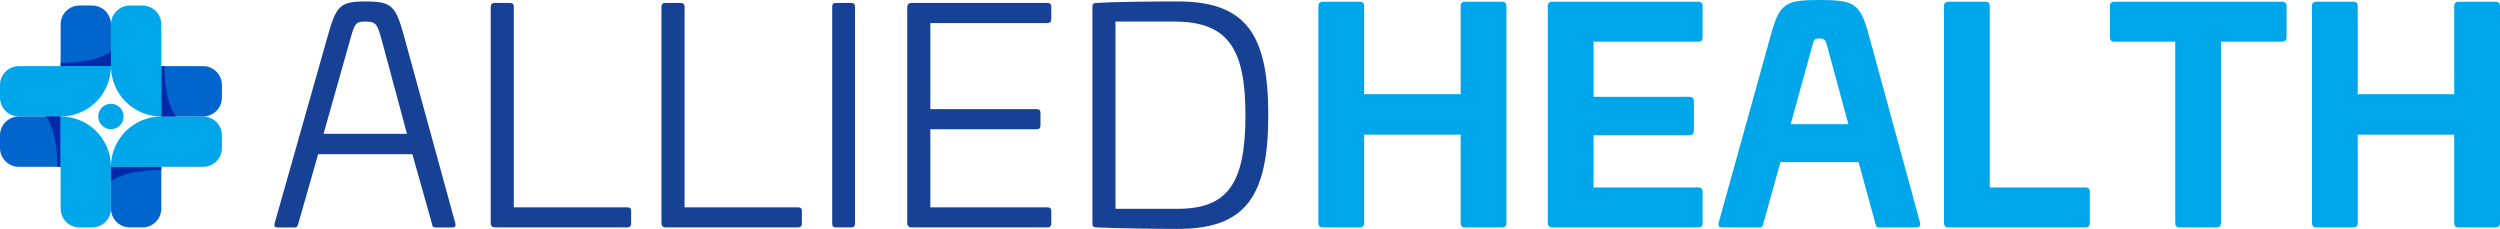
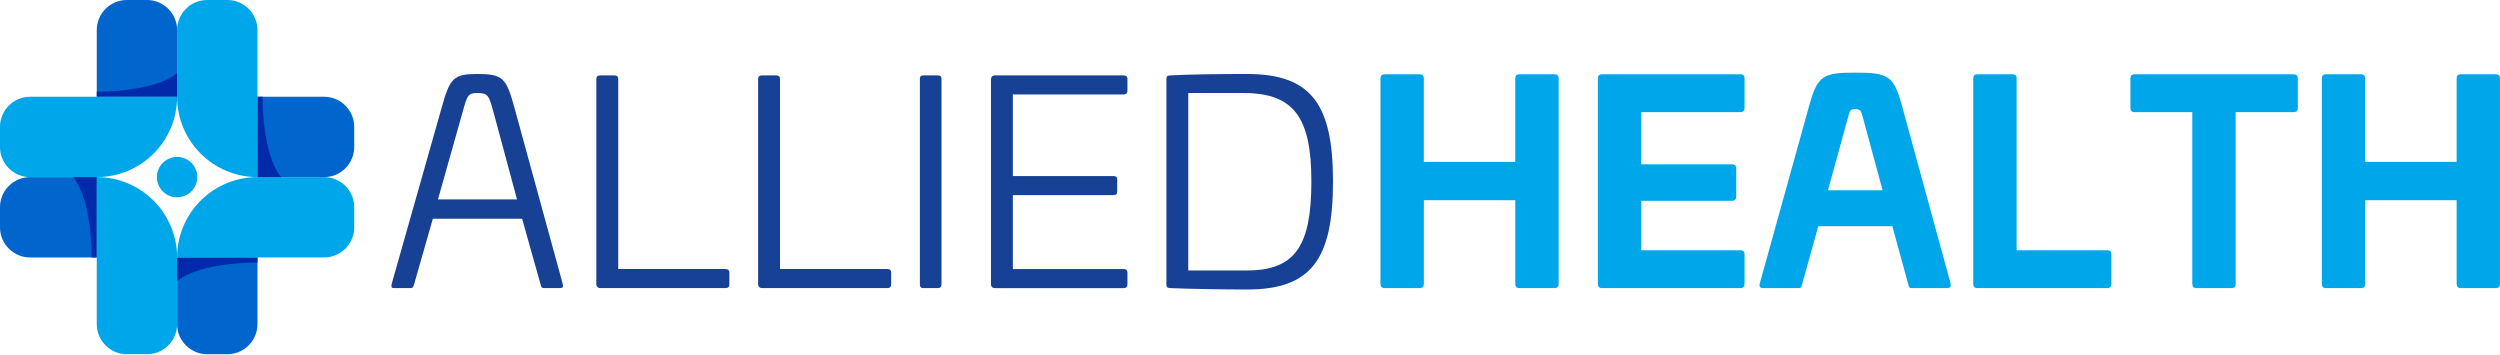
- <svg xmlns="http://www.w3.org/2000/svg" viewBox="0 0 3747.22 343.11">
+ <svg xmlns="http://www.w3.org/2000/svg" viewBox="0 0 3955.13 560.4">
  <defs>
    <style>.cls-1{fill:#0065cc;}.cls-2{fill:#00a6ea;}.cls-3{fill:#002aa9;}.cls-4{fill:#164194;}</style>
  </defs>
  <g id="Layer_2" data-name="Layer 2">
    <g id="Layer_4" data-name="Layer 4">
-       <path class="cls-1" d="M194.61,394.26a28.3,28.3,0,0,1-28.3-28.3V303.39h75.45V366a28.3,28.3,0,0,1-28.29,28.3Z" transform="translate(0 -53.4)" />
-       <path class="cls-2" d="M304.33,228H241.76l-75.45,75.44h138a28.29,28.29,0,0,0,28.29-28.29V256.24A28.29,28.29,0,0,0,304.33,228Z" transform="translate(0 -53.4)" />
-       <path class="cls-1" d="M332.62,199.65A28.29,28.29,0,0,1,304.33,228H241.76V152.5h62.57a28.29,28.29,0,0,1,28.29,28.29Z" transform="translate(0 -53.4)" />
-       <path class="cls-2" d="M166.31,89.93V152.5L241.76,228v-138a28.29,28.29,0,0,0-28.29-28.29H194.61A28.29,28.29,0,0,0,166.31,89.93Z" transform="translate(0 -53.4)" />
-       <path class="cls-1" d="M138,61.63a28.29,28.29,0,0,1,28.29,28.3V152.5H90.87V89.93a28.29,28.29,0,0,1,28.29-28.3Z" transform="translate(0 -53.4)" />
-       <path class="cls-2" d="M28.3,228H90.87l75.44-75.45H28.3A28.3,28.3,0,0,0,0,180.79v18.86A28.3,28.3,0,0,0,28.3,228Z" transform="translate(0 -53.4)" />
-       <path class="cls-1" d="M0,256.24A28.29,28.29,0,0,1,28.29,228H90.86v75.44H28.29A28.3,28.3,0,0,1,0,275.1Z" transform="translate(0 -53.4)" />
-       <path class="cls-2" d="M166.31,366V303.39L90.86,228V366a28.3,28.3,0,0,0,28.3,28.3H138A28.29,28.29,0,0,0,166.31,366Z" transform="translate(0 -53.4)" />
-       <path class="cls-3" d="M246.56,152.5S245.67,205.44,264,228H241.76V152.5Z" transform="translate(0 -53.4)" />
-       <path class="cls-3" d="M241.76,308.19s-52.94-.89-75.45,17.39V303.39h75.45Z" transform="translate(0 -53.4)" />
-       <path class="cls-3" d="M86.06,303.39S87,250.46,68.67,228H90.86v75.44Z" transform="translate(0 -53.4)" />
-       <path class="cls-3" d="M90.86,147.7s52.94.9,75.45-17.39V152.5H90.86Z" transform="translate(0 -53.4)" />
-       <path class="cls-2" d="M166.31,152.5A75.44,75.44,0,0,1,90.87,228V152.5Z" transform="translate(0 -53.4)" />
-       <path class="cls-2" d="M241.76,228a75.45,75.45,0,0,1-75.45-75.45h75.45Z" transform="translate(0 -53.4)" />
-       <path class="cls-2" d="M166.31,303.39A75.45,75.45,0,0,1,241.76,228v75.44Z" transform="translate(0 -53.4)" />
-       <path class="cls-2" d="M90.86,227.94a75.45,75.45,0,0,1,75.45,75.45H90.86Z" transform="translate(0 -53.4)" />
-       <path class="cls-2" d="M185.27,228a19,19,0,1,1-19-19A19,19,0,0,1,185.27,228Z" transform="translate(0 -53.4)" />
-       <path class="cls-4" d="M605.52,107.28,682.44,388c.9,5,0,6.3-4.5,6.3H652.3c-3.14,0-4-1.35-4.94-5.85l-29.24-103.9H476.88l-29.69,103.9c-1.35,4.5-2.25,5.85-5.4,5.85H416.15c-4.5,0-5.39-1.35-4.5-6.3l79.62-280.68c12.6-45.43,18.89-51.73,55.78-51.73C587.53,55.55,592.93,61.85,605.52,107.28Zm-81.41,8.1L485,253.92H610L572.69,115.38c-7.2-26.09-8.55-29.69-25.64-29.69C532.65,85.69,531.3,89.29,524.11,115.38Z" transform="translate(0 -53.4)" />
-       <path class="cls-4" d="M764.3,57.8c3.6,0,5.85,1.8,5.85,5.4V364.12h170c3.6,0,5.85,1.8,5.85,5.4v18.89c0,4-2.25,5.85-5.85,5.85H742.26q-6.75,0-6.74-6.75V63.2c0-3.6,2.24-5.4,5.84-5.4Z" transform="translate(0 -53.4)" />
-       <path class="cls-4" d="M1020.24,57.8c3.6,0,5.85,1.8,5.85,5.4V364.12h170c3.6,0,5.85,1.8,5.85,5.4v18.89c0,4-2.25,5.85-5.85,5.85H998.2q-6.75,0-6.75-6.75V63.2c0-3.6,2.25-5.4,5.85-5.4Z" transform="translate(0 -53.4)" />
-       <path class="cls-4" d="M1275.73,57.8c4,0,5.85,1.8,5.85,5.4V388.41c0,4-1.8,5.85-5.85,5.85h-22.94c-3.6,0-5.4-1.8-5.4-5.85V63.2q0-5.4,5.4-5.4Z" transform="translate(0 -53.4)" />
-       <path class="cls-4" d="M1569.91,57.8c3.6,0,5.85,1.8,5.85,5.4V82.09c0,4-2.25,5.85-5.85,5.85H1394.48V217h159.24c4,0,5.84,1.8,5.84,5.4v18.89c0,4.05-1.8,5.85-5.84,5.85H1394.48v117h175.43c3.6,0,5.85,1.8,5.85,5.4v18.89c0,4-2.25,5.85-5.85,5.85H1366.59q-6.75,0-6.75-6.75v-323q0-6.75,6.75-6.75Z" transform="translate(0 -53.4)" />
-       <path class="cls-4" d="M1901,225.58c0,122.8-34.19,170.93-135.85,170.93-33.28,0-93.56-.9-121.9-2.25-4.5-.45-5.84-1.35-5.84-5.85V63.65c0-4.5,1.34-5.4,5.84-5.85,28.34-1.8,88.62-2.25,121.9-2.25C1866.78,55.55,1901,103.68,1901,225.58ZM1672,85.69V366.37h93.11c76.47,0,101.66-39.58,101.66-140.79,0-99.86-26.54-139.89-107.06-139.89Z" transform="translate(0 -53.4)" />
-       <path class="cls-2" d="M2251.39,56c4.36,0,6.55,2.18,6.55,7V387.27c0,4.81-2.19,7-6.55,7h-55.5c-4.37,0-6.56-2.18-6.56-7v-132H2044.69v132c0,4.81-2.19,7-6.56,7h-55.5c-4.37,0-6.55-2.18-6.55-7V63c0-4.81,2.18-7,6.55-7h55.5c4.37,0,6.56,2.18,6.56,7V194.55h144.64V63c0-4.81,2.19-7,6.56-7Z" transform="translate(0 -53.4)" />
-       <path class="cls-2" d="M2545.48,56q6.55,0,6.56,6.55v46.76q0,6.55-6.56,6.55H2388.6v82.6h143.33c4.37,0,7,2.18,7,6.55v44.58c0,4.37-2.63,6.55-7,6.55H2388.6v78.22h156.88q6.55,0,6.56,6.56v46.76q0,6.56-6.56,6.55H2326.55c-4.37,0-6.56-2.18-6.56-7V62.58q0-6.55,6.56-6.55Z" transform="translate(0 -53.4)" />
-       <path class="cls-2" d="M2801.12,105.84,2878,387.27c.88,5.24-1.31,7-5.68,7h-55.93c-3.94,0-4.37-1.75-5.68-7l-24.91-90.9H2668.71l-25.34,90.9c-1.31,5.24-1.75,7-6.12,7h-55.5c-4.81,0-6.55-1.75-5.68-7l78.22-281.43c13.11-47.63,21.85-52.44,72.54-52.44C2779.71,53.4,2788,58.21,2801.12,105.84Zm-85.21,17.92L2684,239.56h86.52l-31.46-115.8c-3.06-10.49-3.5-12.67-12.24-12.67C2719.4,111.09,2718.53,113.27,2715.91,123.76Z" transform="translate(0 -53.4)" />
-       <path class="cls-2" d="M2975.92,56q6.55,0,6.56,6.55V334.39h143.33q6.55,0,6.56,6.56v46.76q0,6.56-6.56,6.55H2920.43c-4.37,0-6.56-2.18-6.56-7V62.58q0-6.55,6.56-6.55Z" transform="translate(0 -53.4)" />
-       <path class="cls-2" d="M3420.35,56c4.37,0,7,2.18,7,6.55v46.76c0,4.37-2.62,6.55-7,6.55H3329V387.27c0,4.81-2.19,7-6.56,7H3267c-4.37,0-6.56-2.18-6.56-7V115.89h-91.33q-6.55,0-6.56-6.55V62.58q0-6.55,6.56-6.55Z" transform="translate(0 -53.4)" />
-       <path class="cls-2" d="M3740.67,56c4.37,0,6.55,2.18,6.55,7V387.27c0,4.81-2.18,7-6.55,7h-55.5c-4.37,0-6.56-2.18-6.56-7v-132H3534v132c0,4.81-2.19,7-6.56,7h-55.5c-4.37,0-6.55-2.18-6.55-7V63c0-4.81,2.18-7,6.55-7h55.5c4.37,0,6.56,2.18,6.56,7V194.55h144.64V63c0-4.81,2.19-7,6.56-7Z" transform="translate(0 -53.4)" />
+       <path class="cls-1" d="M327.87,560.4a47.67,47.67,0,0,1-47.67-47.67V407.31H407.31V512.73a47.66,47.66,0,0,1-47.66,47.67Z" />
+       <path class="cls-2" d="M512.73,280.2H407.31L280.2,407.31H512.73a47.66,47.66,0,0,0,47.66-47.66V327.87A47.66,47.66,0,0,0,512.73,280.2Z" />
+       <path class="cls-1" d="M560.4,232.53a47.67,47.67,0,0,1-47.67,47.67H407.31V153.09H512.73a47.67,47.67,0,0,1,47.67,47.67Z" />
+       <path class="cls-2" d="M280.2,47.67V153.09L407.31,280.2V47.67A47.66,47.66,0,0,0,359.64,0H327.87A47.66,47.66,0,0,0,280.2,47.67Z" />
+       <path class="cls-1" d="M232.53,0A47.67,47.67,0,0,1,280.2,47.67V153.09H153.09V47.67A47.66,47.66,0,0,1,200.75,0Z" />
+       <path class="cls-2" d="M47.67,280.2H153.09L280.2,153.09H47.67A47.67,47.67,0,0,0,0,200.76v31.77A47.67,47.67,0,0,0,47.67,280.2Z" />
+       <path class="cls-1" d="M0,327.87A47.67,47.67,0,0,1,47.67,280.2H153.09V407.31H47.67A47.66,47.66,0,0,1,0,359.65Z" />
+       <path class="cls-2" d="M280.2,512.73V407.31L153.09,280.2V512.73a47.66,47.66,0,0,0,47.66,47.67h31.78A47.67,47.67,0,0,0,280.2,512.73Z" />
+       <path class="cls-3" d="M415.4,153.09s-1.51,89.19,29.3,127.12H407.31V153.09Z" />
+       <path class="cls-3" d="M407.31,415.4s-89.19-1.51-127.11,29.3V407.31H407.31Z" />
+       <path class="cls-3" d="M145,407.31s1.51-89.19-29.29-127.11h37.38V407.31Z" />
+       <path class="cls-3" d="M153.08,145s89.19,1.51,127.11-29.3v37.38H153.08Z" />
+       <path class="cls-2" d="M280.2,153.09A127.1,127.1,0,0,1,153.09,280.2V153.09Z" />
+       <path class="cls-2" d="M407.31,280.2A127.11,127.11,0,0,1,280.2,153.09H407.31Z" />
+       <path class="cls-2" d="M280.19,407.31A127.11,127.11,0,0,1,407.31,280.2V407.31Z" />
+       <path class="cls-2" d="M153.08,280.19A127.11,127.11,0,0,1,280.19,407.3H153.08Z" />
+       <path class="cls-2" d="M312.14,280.21a31.95,31.95,0,1,1-31.95-31.95A31.95,31.95,0,0,1,312.14,280.21Z" />
+       <path class="cls-4" d="M813.44,168.78l76.92,280.68c.9,5,0,6.3-4.5,6.3H860.22c-3.15,0-4.05-1.35-5-5.85L826,346H684.79L655.1,449.91c-1.35,4.5-2.25,5.85-5.39,5.85H624.07c-4.5,0-5.4-1.35-4.5-6.3l79.61-280.68c12.6-45.44,18.9-51.73,55.78-51.73C795.44,117.05,800.84,123.34,813.44,168.78ZM732,176.87,692.89,315.41H817.94L780.6,176.87c-7.2-26.09-8.55-29.69-25.64-29.69C740.57,147.18,739.22,150.78,732,176.87Z" />
+       <path class="cls-4" d="M972.22,119.3c3.6,0,5.84,1.79,5.84,5.39V425.62h170c3.6,0,5.85,1.8,5.85,5.4v18.89c0,4-2.25,5.85-5.85,5.85H950.18q-6.75,0-6.75-6.75V124.69c0-3.6,2.25-5.39,5.85-5.39Z" />
+       <path class="cls-4" d="M1228.15,119.3c3.6,0,5.85,1.79,5.85,5.39V425.62h170c3.6,0,5.85,1.8,5.85,5.4v18.89c0,4-2.25,5.85-5.85,5.85H1206.11q-6.73,0-6.74-6.75V124.69c0-3.6,2.25-5.39,5.84-5.39Z" />
+       <path class="cls-4" d="M1483.64,119.3c4,0,5.85,1.79,5.85,5.39V449.91c0,4-1.8,5.85-5.85,5.85H1460.7c-3.6,0-5.4-1.8-5.4-5.85V124.69c0-3.6,1.8-5.39,5.4-5.39Z" />
+       <path class="cls-4" d="M1777.82,119.3c3.6,0,5.85,1.79,5.85,5.39v18.9c0,4-2.25,5.84-5.85,5.84H1602.39v129.1h159.24c4,0,5.85,1.8,5.85,5.4v18.89c0,4.05-1.8,5.85-5.85,5.85H1602.39v117h175.43c3.6,0,5.85,1.8,5.85,5.4v18.89c0,4-2.25,5.85-5.85,5.85H1574.51q-6.75,0-6.75-6.75V126q0-6.75,6.75-6.74Z" />
+       <path class="cls-4" d="M2108.88,287.08c0,122.8-34.19,170.93-135.84,170.93-33.29,0-93.57-.9-121.9-2.25-4.5-.45-5.85-1.35-5.85-5.85V125.14c0-4.49,1.35-5.39,5.85-5.84,28.33-1.8,88.61-2.25,121.9-2.25C2074.69,117.05,2108.88,165.18,2108.88,287.08Zm-229-139.9V427.87H1973c76.46,0,101.65-39.59,101.65-140.79,0-99.86-26.54-139.9-107-139.9Z" />
+       <path class="cls-2" d="M2459.3,117.52c4.37,0,6.55,2.19,6.55,7V448.76c0,4.81-2.18,7-6.55,7h-55.5c-4.37,0-6.56-2.19-6.56-7v-132H2252.6v132c0,4.81-2.19,7-6.56,7h-55.5c-4.37,0-6.55-2.19-6.55-7V124.51c0-4.8,2.18-7,6.55-7H2246c4.37,0,6.56,2.19,6.56,7V256.05h144.64V124.51c0-4.8,2.19-7,6.56-7Z" />
+       <path class="cls-2" d="M2753.39,117.52q6.56,0,6.56,6.56v46.75q0,6.55-6.56,6.56H2596.51V260h143.33c4.38,0,7,2.19,7,6.56v44.57c0,4.37-2.62,6.56-7,6.56H2596.51v78.22h156.88q6.56,0,6.56,6.55V449.2q0,6.56-6.56,6.56H2534.46c-4.37,0-6.56-2.19-6.56-7V124.08q0-6.56,6.56-6.56Z" />
+       <path class="cls-2" d="M3009,167.34,3086,448.76c.87,5.25-1.31,7-5.68,7h-55.94c-3.93,0-4.37-1.75-5.68-7l-24.91-90.89H2876.63l-25.35,90.89c-1.31,5.25-1.75,7-6.12,7h-55.5c-4.8,0-6.55-1.75-5.68-7l78.22-281.42c13.11-47.63,21.85-52.44,72.55-52.44C2987.62,114.9,2995.93,119.71,3009,167.34Zm-85.22,17.92-31.9,115.8h86.53L2947,185.26c-3.06-10.49-3.49-12.68-12.23-12.68C2927.32,172.58,2926.44,174.77,2923.82,185.26Z" />
+       <path class="cls-2" d="M3183.84,117.52q6.55,0,6.55,6.56V395.89h143.34q6.55,0,6.55,6.55V449.2q0,6.56-6.55,6.56H3128.34c-4.37,0-6.56-2.19-6.56-7V124.08q0-6.56,6.56-6.56Z" />
+       <path class="cls-2" d="M3628.26,117.52c4.37,0,7,2.19,7,6.56v46.75c0,4.37-2.63,6.56-7,6.56h-91.33V448.76c0,4.81-2.18,7-6.55,7h-55.5c-4.37,0-6.56-2.19-6.56-7V177.39H3377q-6.55,0-6.55-6.56V124.08q0-6.56,6.55-6.56Z" />
+       <path class="cls-2" d="M3948.58,117.52c4.37,0,6.55,2.19,6.55,7V448.76c0,4.81-2.18,7-6.55,7h-55.5c-4.37,0-6.56-2.19-6.56-7v-132H3741.88v132c0,4.81-2.19,7-6.56,7h-55.49c-4.37,0-6.56-2.19-6.56-7V124.51c0-4.8,2.19-7,6.56-7h55.49c4.37,0,6.56,2.19,6.56,7V256.05h144.64V124.51c0-4.8,2.19-7,6.56-7Z" />
    </g>
  </g>
</svg>
